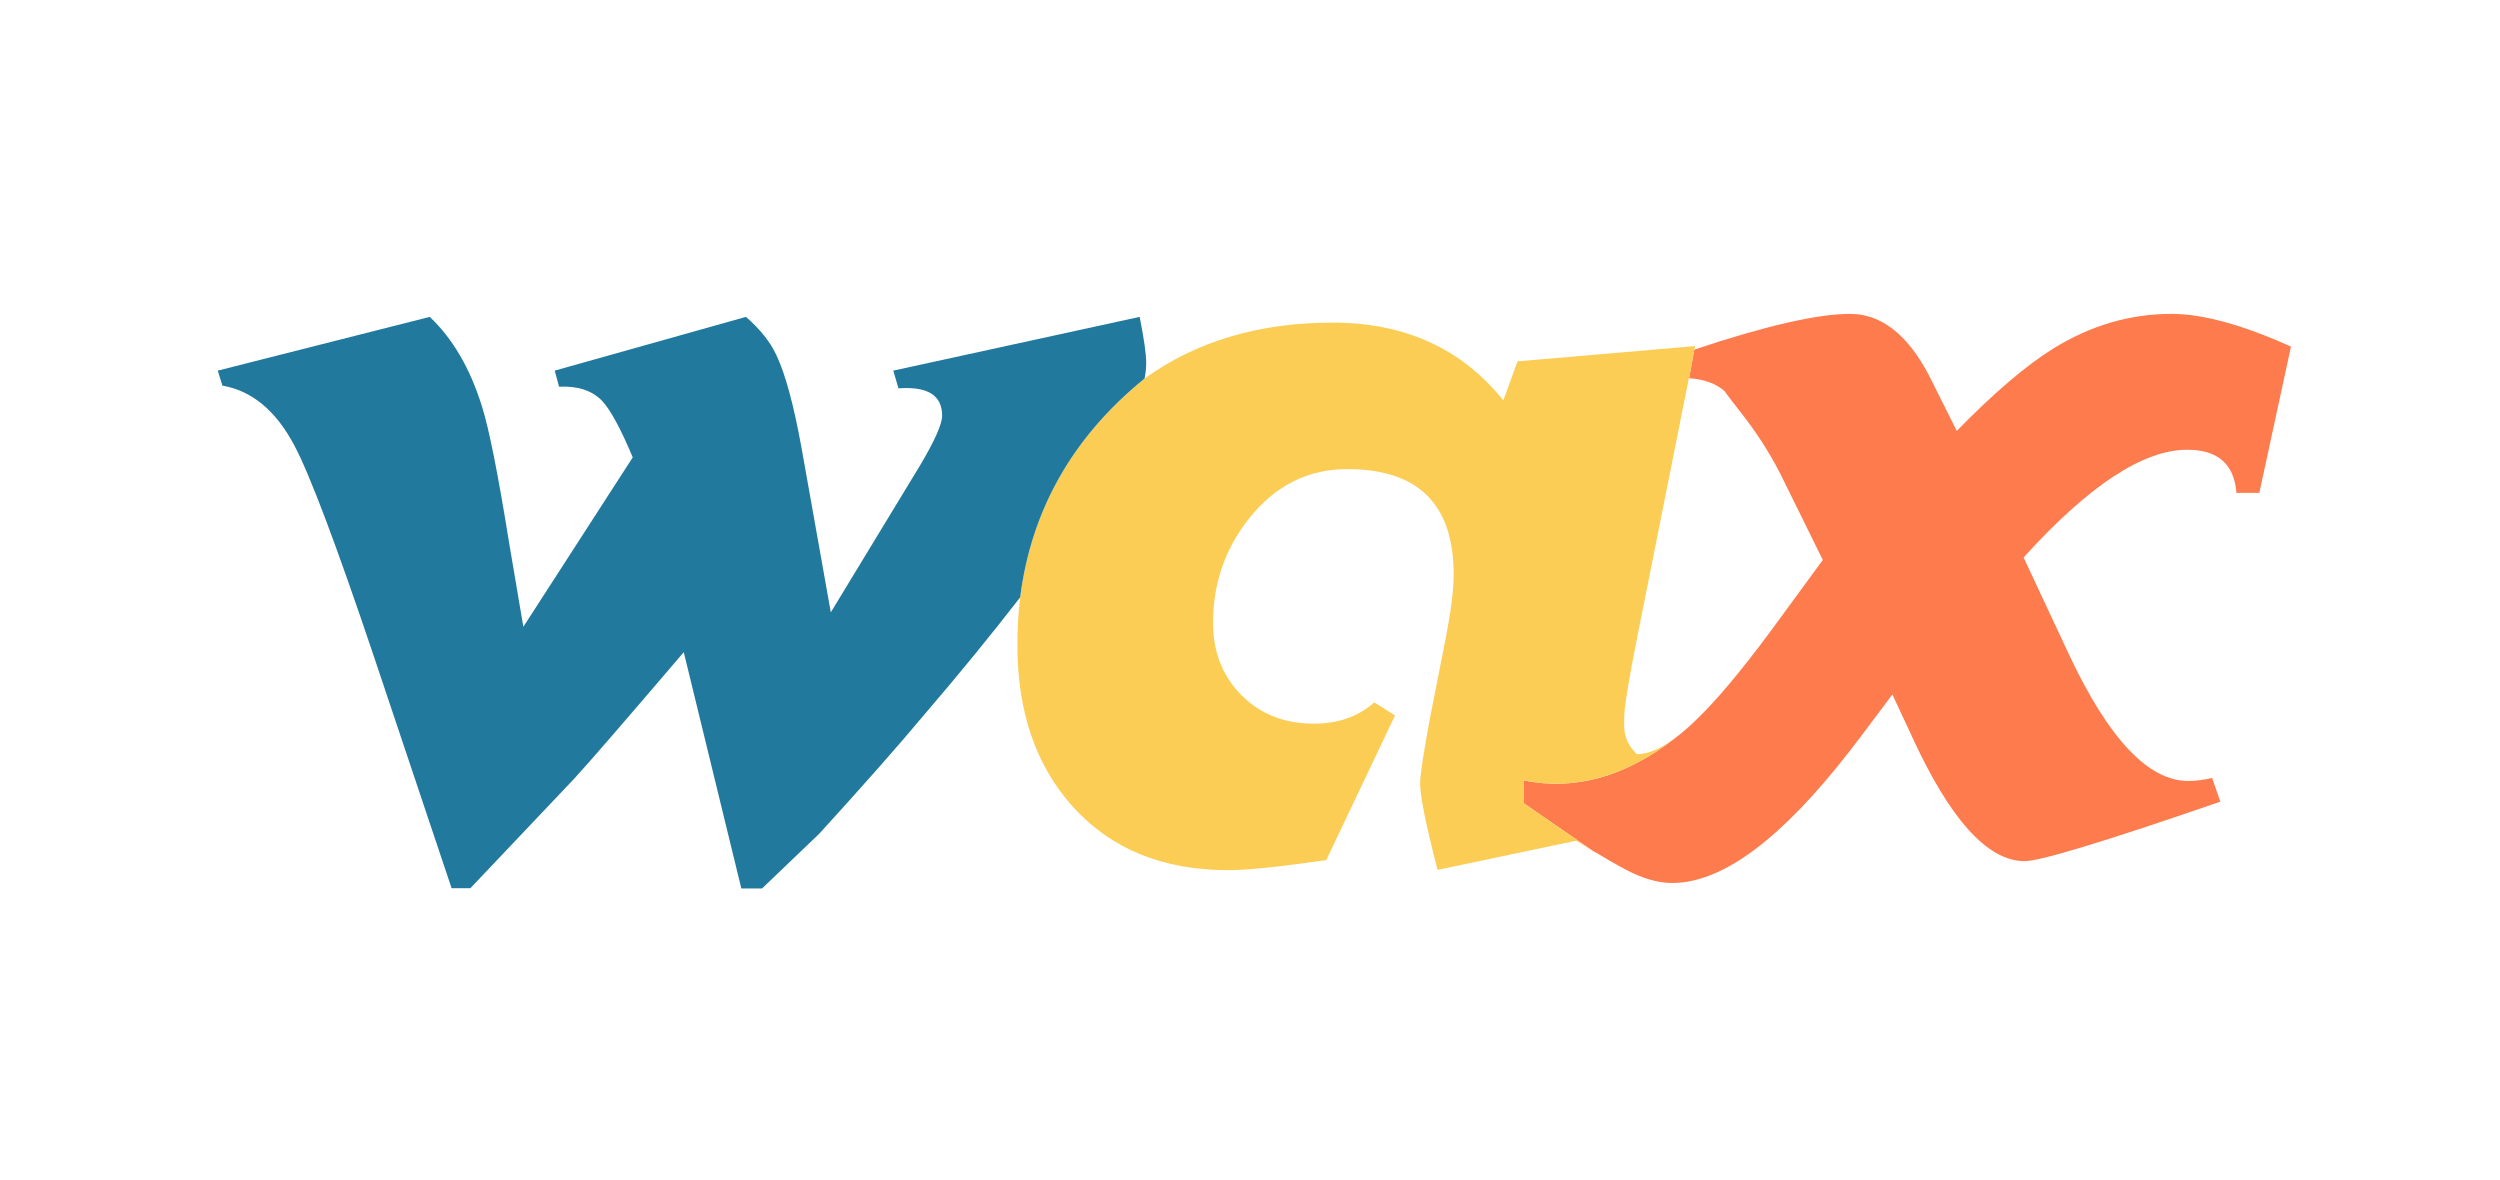
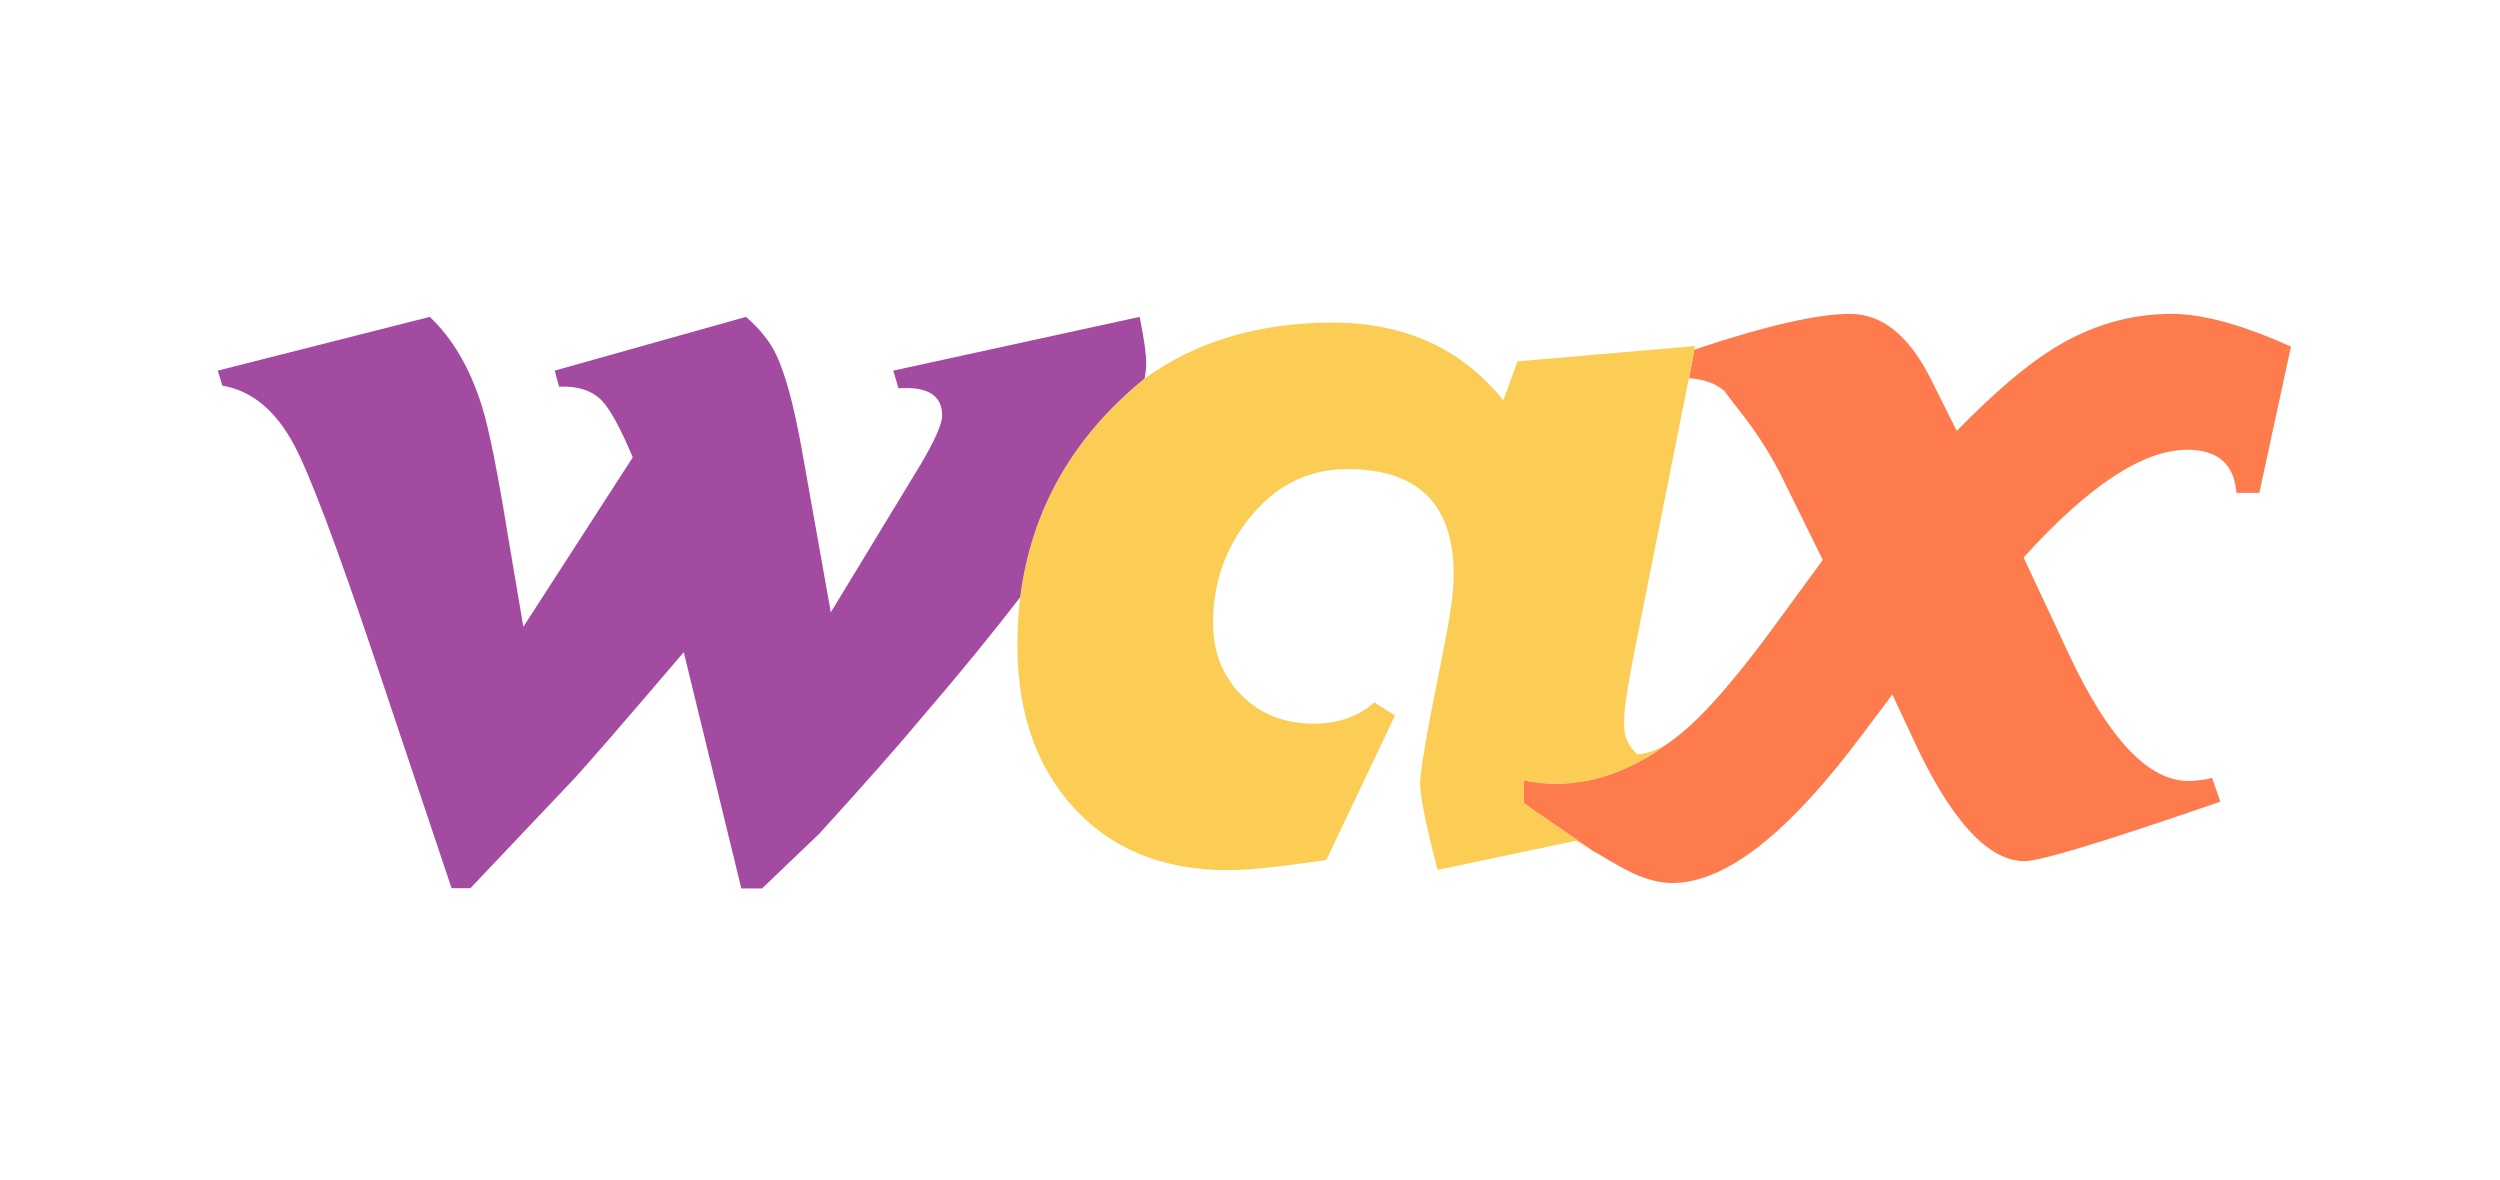
<svg xmlns="http://www.w3.org/2000/svg" xmlns:xlink="http://www.w3.org/1999/xlink" version="1.1" preserveAspectRatio="none" x="0px" y="0px" width="89px" height="42px" viewBox="0 0 89 42">
  <defs>
    <g id="Symbol_1_0_Layer0_0_FILL">
      <path fill="#FE7B4D" stroke="none" d=" M 237.85 -8.95 Q 226.45 -8.95 216.2 -2.6 208.75 2 198.5 12.5 L 193.55 2.6 Q 187.6 -8.95 178.95 -8.95 170 -8.95 150.4 -2.4 L 149.45 2.85 Q 153.55 3.1 156 5.25 156 5.4 159.8 10.25 163.95 15.75 166.75 21.55 L 173.95 36.15 166.15 46.8 Q 157.9 58.15 152.3 63.9 150.65 65.6 149.2 66.9 148.55 67.45 147.9 68 147.325 68.45 146.75 68.9 133.2 79.4 119.1 76.55 L 119.1 80.7 131.85 89.5 132.4 89.8 Q 132.5 89.85 132.6 89.9 137.05 92.6 139.25 93.6 143.1 95.35 146.35 95.35 154.2 95.35 163.6 87.55 171.65 80.9 181.15 68.2 L 186.7 60.8 190.15 68.2 Q 200.7 91.35 210.95 91.35 215.2 91.35 246.8 80.45 L 245.3 76.1 Q 243 76.65 240.9 76.65 230 76.65 219.15 53.65 L 210.75 35.7 Q 228.6 15.95 240.75 15.95 249.15 15.95 249.75 23.85 L 253.95 23.85 259.75 -2.95 Q 246.45 -8.95 237.85 -8.95 Z" />
      <path fill="#FBCD55" stroke="none" d=" M 150.4 -2.4 L 150.55 -3.05 118 -0.25 115.4 6.9 Q 103.95 -7.35 84.1 -7.35 63.9 -7.35 49.65 2.9 29.9 18.95 26.85 43 26.35 47.1 26.35 51.8 26.35 70 36.4 81.25 46.9 93 65 93 70.25 93 82.95 91.15 L 95.55 64.65 91.75 62.25 Q 87.35 66.15 80.7 66.15 72.15 66.15 66.85 60.35 62.2 55.2 62.2 47.7 62.2 36.85 68.8 28.55 76 19.5 86.8 19.5 106.3 19.5 106.3 38.8 106.3 42.9 104.9 50.2 L 102.05 64.65 Q 100.15 74.8 100.15 77.1 100.15 80.6 103.35 92.95 L 128.75 87.6 131.85 89.5 119.1 80.7 119.1 76.55 Q 133.2 79.4 146.75 68.9 142.8 71.75 139.9 71.75 137.6 69.6 137.55 66.7 137.55 65.9 137.55 65.05 137.55 62.3 140 50 L 149.4 2.85 149.45 2.85 150.4 -2.4 Z" />
-       <path fill="#21799E" stroke="none" d=" M -17.85 -1.45 Q -19.55 -5.05 -23.4 -8.4 L -58.45 1.45 -57.65 4.4 Q -52.6 4.15 -49.85 6.9 -47.5 9.35 -44.15 17.35 L -64.2 48.4 -66.85 32.75 Q -69.85 14.1 -71.8 7.95 -75.05 -2.45 -81.35 -8.4 L -120.2 1.45 -119.35 4.2 Q -111.25 5.6 -106.2 15.1 -101.95 23.05 -91.6 53.8 L -77.35 96.3 -73.9 96.3 -54.8 76.15 Q -50.55 71.5 -34.8 53.05 L -24.25 96.35 -20.45 96.35 -9.95 86.3 Q 2.35 72.8 9.15 64.65 18.85 53.35 26.85 43 29.9 18.95 49.65 2.9 49.95 1.45 49.95 0 49.95 -2.4 48.75 -8.4 L 3.6 1.45 4.55 4.7 Q 12.55 4.1 12.55 9.7 12.55 12 8.55 18.75 L -7.85 45.75 -13.2 15.7 Q -15.35 3.8 -17.85 -1.45 Z" />
+       <path fill="#a34ba1" stroke="none" d=" M -17.85 -1.45 Q -19.55 -5.05 -23.4 -8.4 L -58.45 1.45 -57.65 4.4 Q -52.6 4.15 -49.85 6.9 -47.5 9.35 -44.15 17.35 L -64.2 48.4 -66.85 32.75 Q -69.85 14.1 -71.8 7.95 -75.05 -2.45 -81.35 -8.4 L -120.2 1.45 -119.35 4.2 Q -111.25 5.6 -106.2 15.1 -101.95 23.05 -91.6 53.8 L -77.35 96.3 -73.9 96.3 -54.8 76.15 Q -50.55 71.5 -34.8 53.05 L -24.25 96.35 -20.45 96.35 -9.95 86.3 Q 2.35 72.8 9.15 64.65 18.85 53.35 26.85 43 29.9 18.95 49.65 2.9 49.95 1.45 49.95 0 49.95 -2.4 48.75 -8.4 L 3.6 1.45 4.55 4.7 Q 12.55 4.1 12.55 9.7 12.55 12 8.55 18.75 L -7.85 45.75 -13.2 15.7 Q -15.35 3.8 -17.85 -1.45 Z" />
    </g>
  </defs>
  <g transform="matrix( 0.167572, 0, 0, 0.167572, 44.65,21.4) ">
    <g transform="matrix( 1.15921, 0, 0, 1.15921, -80.85,-50.65) ">
      <use xlink:href="#Symbol_1_0_Layer0_0_FILL" />
    </g>
  </g>
</svg>
